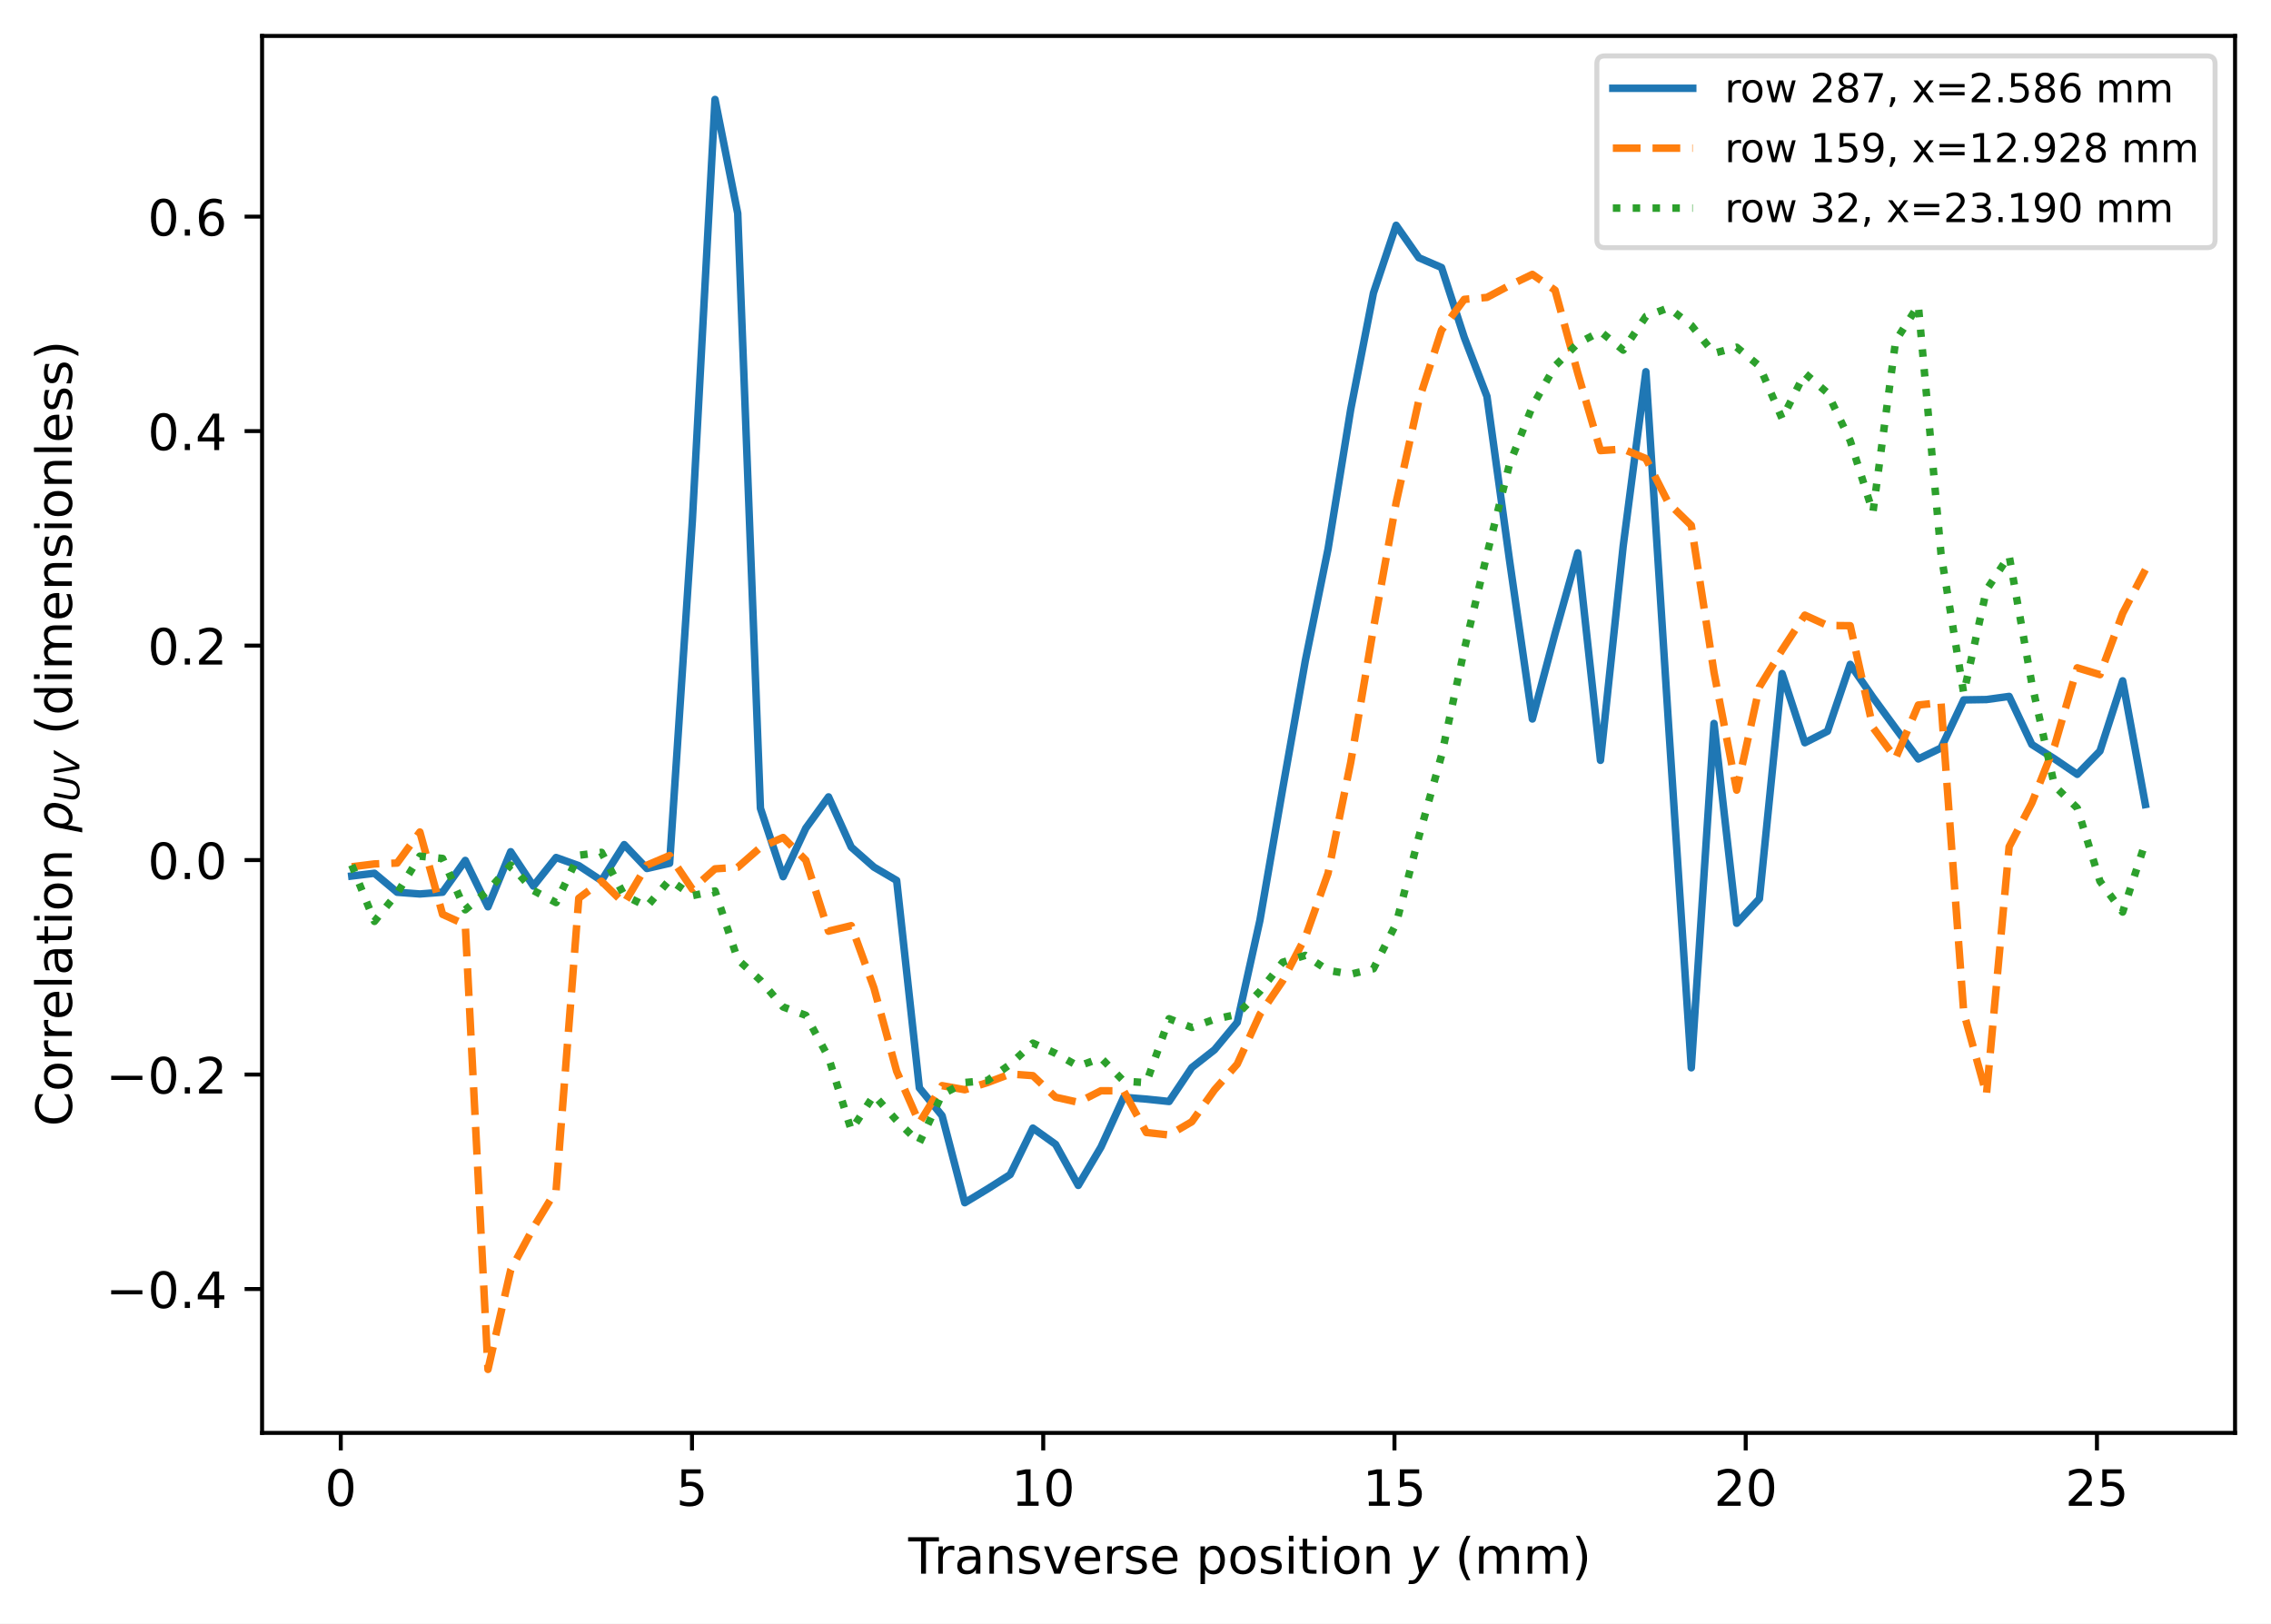
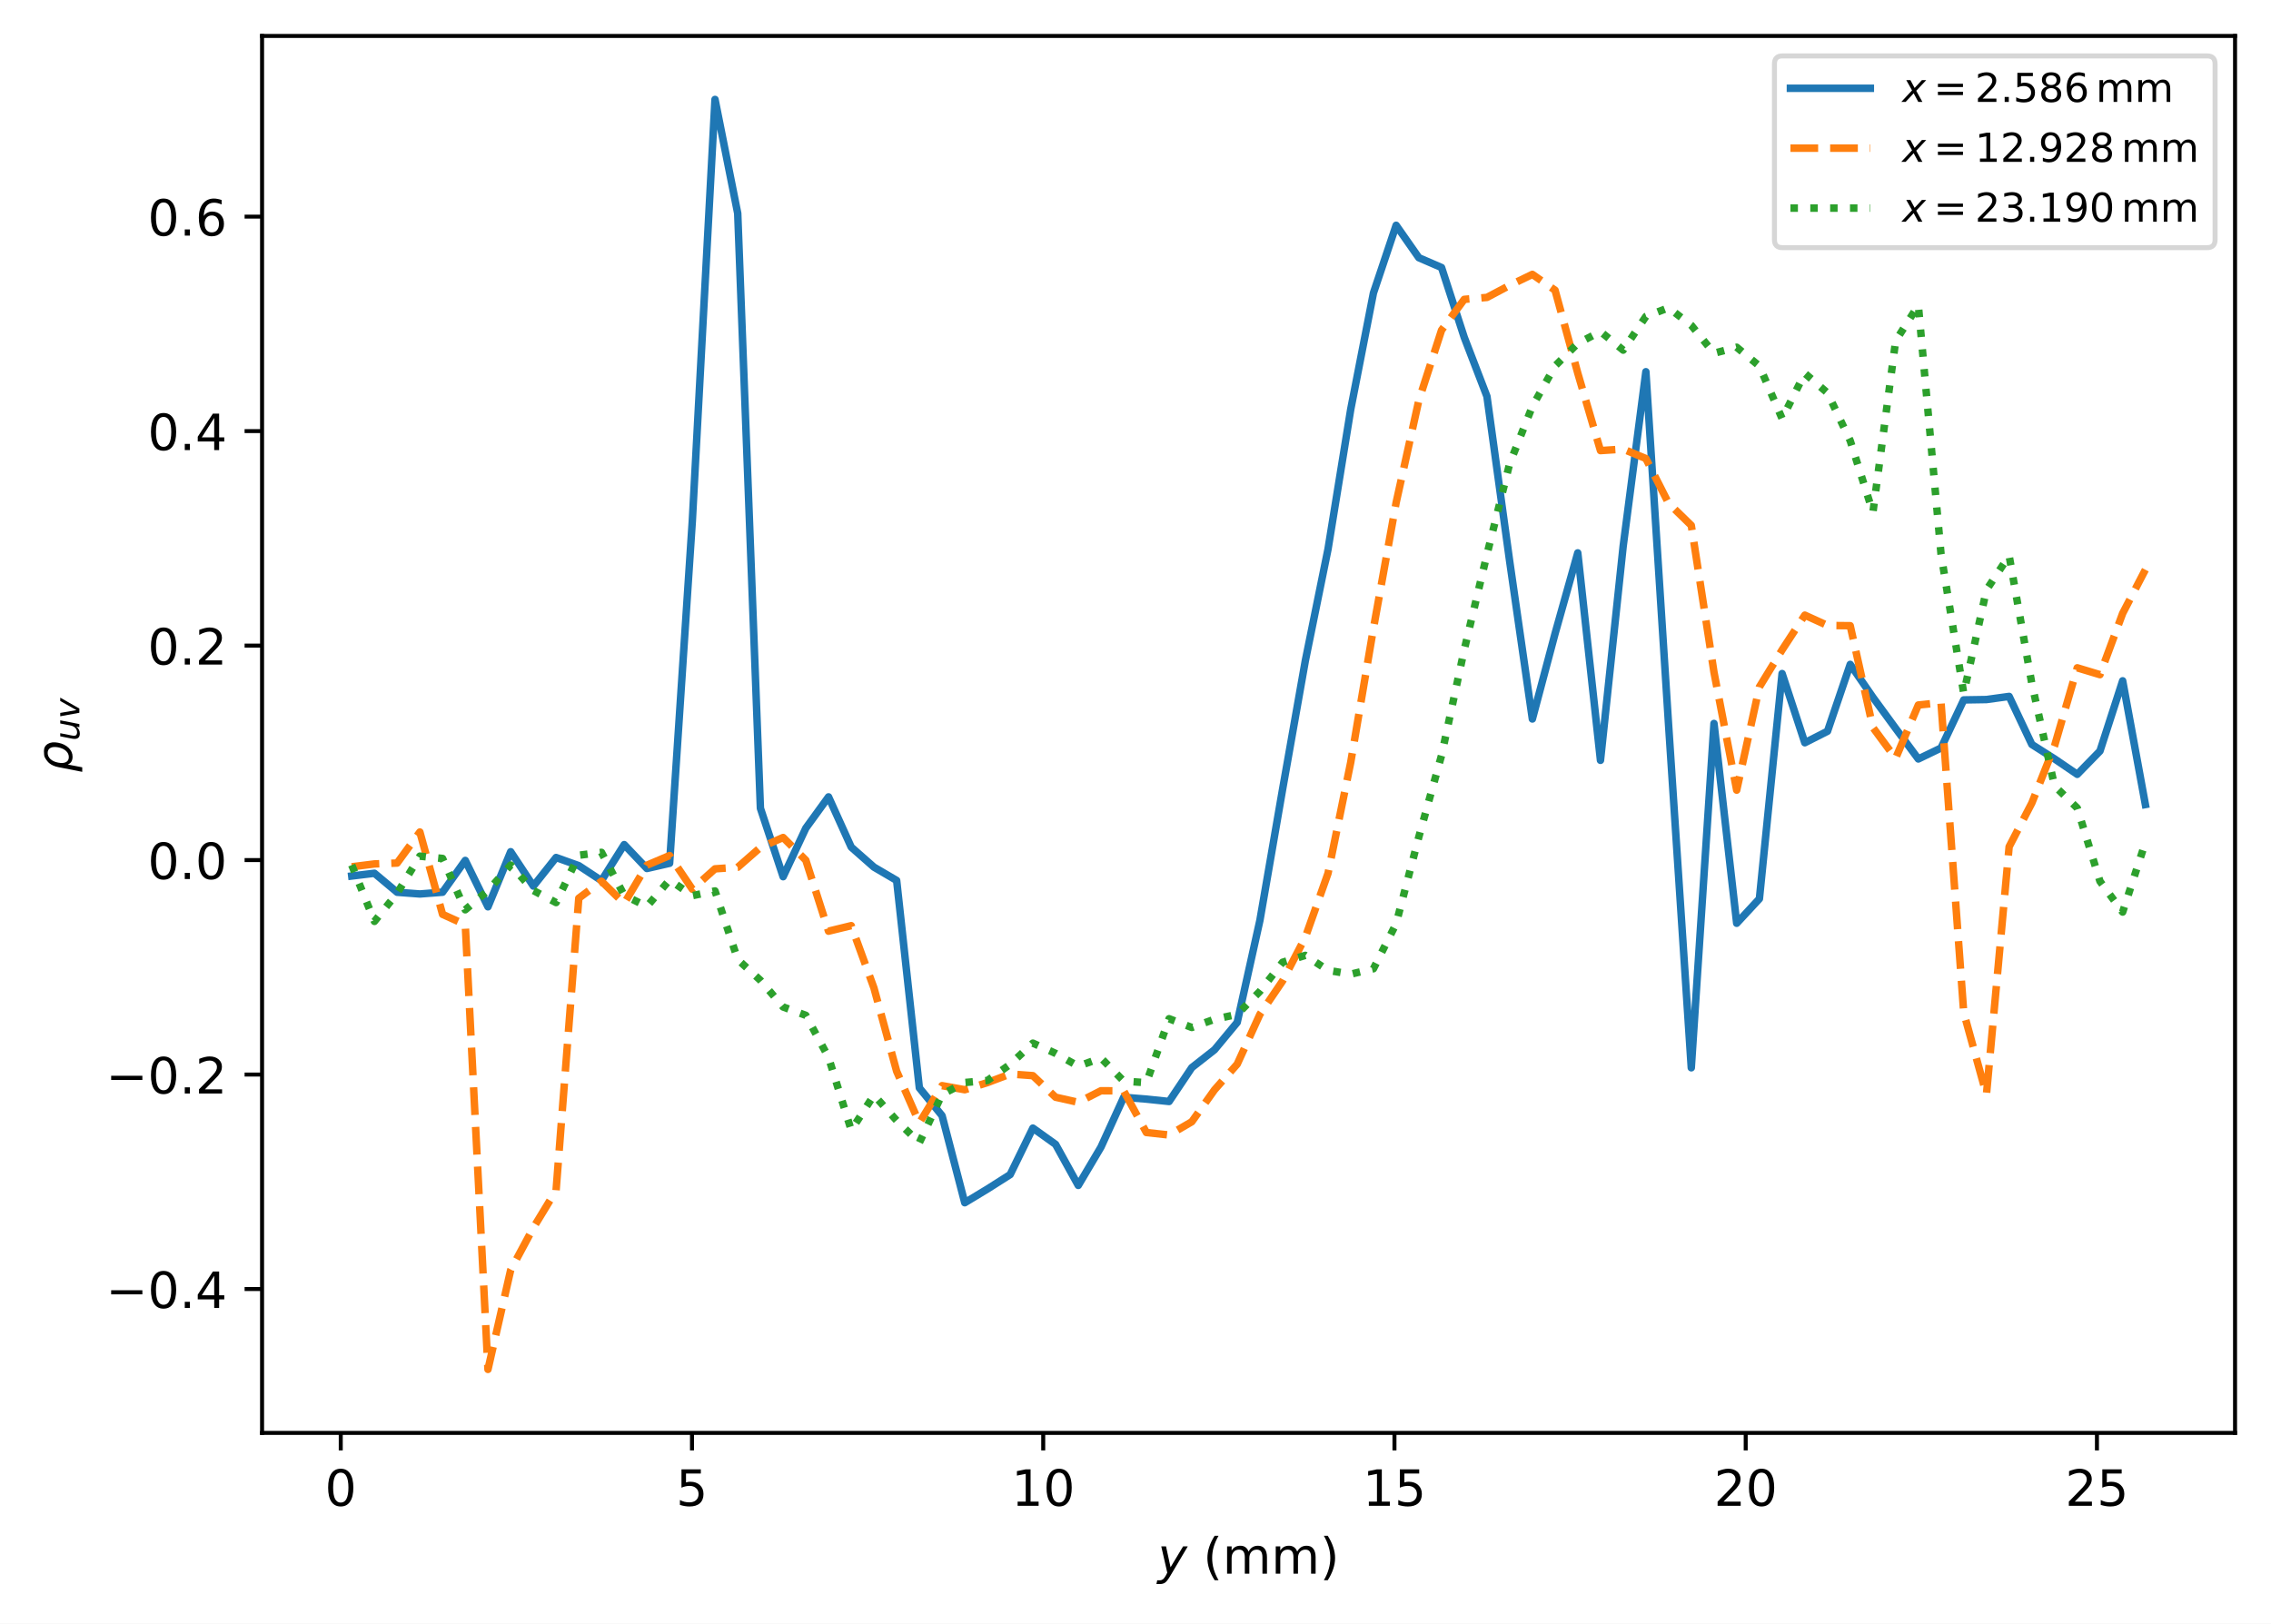
<svg xmlns="http://www.w3.org/2000/svg" xmlns:xlink="http://www.w3.org/1999/xlink" width="454.8pt" height="325.2pt" viewBox="0 0 454.8 325.2" version="1.1">
  <defs>
    <style type="text/css">*{stroke-linejoin: round; stroke-linecap: butt}</style>
  </defs>
  <g id="figure_1">
    <g id="patch_1">
      <path d="M 0 325.2  L 454.8 325.2  L 454.8 0  L 0 0  z " style="fill: #ffffff" />
    </g>
    <g id="axes_1">
      <g id="patch_2">
-         <path d="M 52.485 286.997  L 447.6 286.997  L 447.6 7.2  L 52.485 7.2  z " style="fill: #ffffff" />
+         <path d="M 52.483 286.997  L 447.6 286.997  L 447.6 7.2  L 52.483 7.2  z " style="fill: #ffffff" />
      </g>
      <g id="matplotlib.axis_1">
        <g id="xtick_1">
          <g id="line2d_1">
            <defs>
-               <path id="me402ae1c61" d="M 0 0  L 0 3.5  " style="stroke: #000000; stroke-width: 0.8" />
+               <path id="m730077028d" d="M 0 0  L 0 3.5  " style="stroke: #000000; stroke-width: 0.8" />
            </defs>
            <g>
-               <use xlink:href="#me402ae1c61" x="68.243" y="286.997" style="stroke: #000000; stroke-width: 0.8" />
+               <use xlink:href="#m730077028d" x="68.24" y="286.997" style="stroke: #000000; stroke-width: 0.8" />
            </g>
          </g>
          <g id="text_1">
-             <text style="font-size: 10px; font-family: 'DejaVu Sans'; text-anchor: middle" x="68.243" y="301.595" transform="rotate(-0 68.24256 301.5948)">0</text>
+             <text style="font-size: 10px; font-family: 'DejaVu Sans'; text-anchor: middle" x="68.24" y="301.595" transform="rotate(-0 68.24031 301.5948)">0</text>
          </g>
        </g>
        <g id="xtick_2">
          <g id="line2d_2">
            <g>
-               <use xlink:href="#me402ae1c61" x="138.582" y="286.997" style="stroke: #000000; stroke-width: 0.8" />
+               <use xlink:href="#m730077028d" x="138.581" y="286.997" style="stroke: #000000; stroke-width: 0.8" />
            </g>
          </g>
          <g id="text_2">
-             <text style="font-size: 10px; font-family: 'DejaVu Sans'; text-anchor: middle" x="138.582" y="301.595" transform="rotate(-0 138.5824 301.5948)">5</text>
+             <text style="font-size: 10px; font-family: 'DejaVu Sans'; text-anchor: middle" x="138.581" y="301.595" transform="rotate(-0 138.5806 301.5948)">5</text>
          </g>
        </g>
        <g id="xtick_3">
          <g id="line2d_3">
            <g>
-               <use xlink:href="#me402ae1c61" x="208.922" y="286.997" style="stroke: #000000; stroke-width: 0.8" />
+               <use xlink:href="#m730077028d" x="208.921" y="286.997" style="stroke: #000000; stroke-width: 0.8" />
            </g>
          </g>
          <g id="text_3">
-             <text style="font-size: 10px; font-family: 'DejaVu Sans'; text-anchor: middle" x="208.922" y="301.595" transform="rotate(-0 208.9223 301.5948)">10</text>
+             <text style="font-size: 10px; font-family: 'DejaVu Sans'; text-anchor: middle" x="208.921" y="301.595" transform="rotate(-0 208.9209 301.5948)">10</text>
          </g>
        </g>
        <g id="xtick_4">
          <g id="line2d_4">
            <g>
-               <use xlink:href="#me402ae1c61" x="279.262" y="286.997" style="stroke: #000000; stroke-width: 0.8" />
+               <use xlink:href="#m730077028d" x="279.261" y="286.997" style="stroke: #000000; stroke-width: 0.8" />
            </g>
          </g>
          <g id="text_4">
-             <text style="font-size: 10px; font-family: 'DejaVu Sans'; text-anchor: middle" x="279.262" y="301.595" transform="rotate(-0 279.2622 301.5948)">15</text>
+             <text style="font-size: 10px; font-family: 'DejaVu Sans'; text-anchor: middle" x="279.261" y="301.595" transform="rotate(-0 279.2612 301.5948)">15</text>
          </g>
        </g>
        <g id="xtick_5">
          <g id="line2d_5">
            <g>
-               <use xlink:href="#me402ae1c61" x="349.602" y="286.997" style="stroke: #000000; stroke-width: 0.8" />
+               <use xlink:href="#m730077028d" x="349.602" y="286.997" style="stroke: #000000; stroke-width: 0.8" />
            </g>
          </g>
          <g id="text_5">
-             <text style="font-size: 10px; font-family: 'DejaVu Sans'; text-anchor: middle" x="349.602" y="301.595" transform="rotate(-0 349.6021 301.5948)">20</text>
+             <text style="font-size: 10px; font-family: 'DejaVu Sans'; text-anchor: middle" x="349.602" y="301.595" transform="rotate(-0 349.6015 301.5948)">20</text>
          </g>
        </g>
        <g id="xtick_6">
          <g id="line2d_6">
            <g>
-               <use xlink:href="#me402ae1c61" x="419.942" y="286.997" style="stroke: #000000; stroke-width: 0.8" />
+               <use xlink:href="#m730077028d" x="419.942" y="286.997" style="stroke: #000000; stroke-width: 0.8" />
            </g>
          </g>
          <g id="text_6">
-             <text style="font-size: 10px; font-family: 'DejaVu Sans'; text-anchor: middle" x="419.942" y="301.595" transform="rotate(-0 419.942 301.5948)">25</text>
+             <text style="font-size: 10px; font-family: 'DejaVu Sans'; text-anchor: middle" x="419.942" y="301.595" transform="rotate(-0 419.9419 301.5948)">25</text>
          </g>
        </g>
        <g id="text_7">
-           <g transform="translate(181.8923 315.5972)">
-             <text>
-               <tspan x="0" y="-0.406" style="font-size: 10px; font-family: 'DejaVu Sans'">T</tspan>
-               <tspan x="5.108" y="-0.406" style="font-size: 10px; font-family: 'DejaVu Sans'">r</tspan>
-               <tspan x="9.22" y="-0.406" style="font-size: 10px; font-family: 'DejaVu Sans'">a</tspan>
-               <tspan x="15.348" y="-0.406" style="font-size: 10px; font-family: 'DejaVu Sans'">n</tspan>
-               <tspan x="21.686" y="-0.406" style="font-size: 10px; font-family: 'DejaVu Sans'">s</tspan>
-               <tspan x="26.896" y="-0.406" style="font-size: 10px; font-family: 'DejaVu Sans'">v</tspan>
-               <tspan x="32.813" y="-0.406" style="font-size: 10px; font-family: 'DejaVu Sans'">e</tspan>
-               <tspan x="38.966" y="-0.406" style="font-size: 10px; font-family: 'DejaVu Sans'">r</tspan>
-               <tspan x="43.077" y="-0.406" style="font-size: 10px; font-family: 'DejaVu Sans'">s</tspan>
-               <tspan x="48.287" y="-0.406" style="font-size: 10px; font-family: 'DejaVu Sans'">e</tspan>
-               <tspan x="54.439" y="-0.406" style="font-size: 10px; font-family: 'DejaVu Sans'"> </tspan>
-               <tspan x="57.618" y="-0.406" style="font-size: 10px; font-family: 'DejaVu Sans'">p</tspan>
-               <tspan x="63.966" y="-0.406" style="font-size: 10px; font-family: 'DejaVu Sans'">o</tspan>
-               <tspan x="70.084" y="-0.406" style="font-size: 10px; font-family: 'DejaVu Sans'">s</tspan>
-               <tspan x="75.294" y="-0.406" style="font-size: 10px; font-family: 'DejaVu Sans'">i</tspan>
-               <tspan x="78.072" y="-0.406" style="font-size: 10px; font-family: 'DejaVu Sans'">t</tspan>
-               <tspan x="81.993" y="-0.406" style="font-size: 10px; font-family: 'DejaVu Sans'">i</tspan>
-               <tspan x="84.771" y="-0.406" style="font-size: 10px; font-family: 'DejaVu Sans'">o</tspan>
-               <tspan x="90.89" y="-0.406" style="font-size: 10px; font-family: 'DejaVu Sans'">n</tspan>
-               <tspan x="97.228" y="-0.406" style="font-size: 10px; font-family: 'DejaVu Sans'"> </tspan>
-               <tspan x="106.324" y="-0.406" style="font-size: 10px; font-family: 'DejaVu Sans'"> </tspan>
-               <tspan x="109.503" y="-0.406" style="font-size: 10px; font-family: 'DejaVu Sans'">(</tspan>
-               <tspan x="113.404" y="-0.406" style="font-size: 10px; font-family: 'DejaVu Sans'">m</tspan>
-               <tspan x="123.146" y="-0.406" style="font-size: 10px; font-family: 'DejaVu Sans'">m</tspan>
-               <tspan x="132.887" y="-0.406" style="font-size: 10px; font-family: 'DejaVu Sans'">)</tspan>
-               <tspan x="100.406" y="-0.406" style="font-style: oblique; font-size: 10px; font-family: 'DejaVu Sans'">y</tspan>
+           <g transform="translate(231.8412 315.5972)">
+             <text>
+               <tspan x="0" y="-0.406" style="font-style: oblique; font-size: 10px; font-family: 'DejaVu Sans'">y</tspan>
+               <tspan x="5.918" y="-0.406" style="font-size: 10px; font-family: 'DejaVu Sans'"> </tspan>
+               <tspan x="9.097" y="-0.406" style="font-size: 10px; font-family: 'DejaVu Sans'">(</tspan>
+               <tspan x="12.998" y="-0.406" style="font-size: 10px; font-family: 'DejaVu Sans'">m</tspan>
+               <tspan x="22.739" y="-0.406" style="font-size: 10px; font-family: 'DejaVu Sans'">m</tspan>
+               <tspan x="32.48" y="-0.406" style="font-size: 10px; font-family: 'DejaVu Sans'">)</tspan>
            </text>
          </g>
        </g>
      </g>
      <g id="matplotlib.axis_2">
        <g id="ytick_1">
          <g id="line2d_7">
            <defs>
-               <path id="m1038dbe096" d="M 0 0  L -3.5 0  " style="stroke: #000000; stroke-width: 0.8" />
+               <path id="mdcb7208082" d="M 0 0  L -3.5 0  " style="stroke: #000000; stroke-width: 0.8" />
            </defs>
            <g>
-               <use xlink:href="#m1038dbe096" x="52.485" y="258.176" style="stroke: #000000; stroke-width: 0.8" />
+               <use xlink:href="#mdcb7208082" x="52.483" y="258.176" style="stroke: #000000; stroke-width: 0.8" />
            </g>
          </g>
          <g id="text_8">
-             <text style="font-size: 10px; font-family: 'DejaVu Sans'; text-anchor: end" x="45.485" y="261.975" transform="rotate(-0 45.48516 261.9747)">−0.4</text>
+             <text style="font-size: 10px; font-family: 'DejaVu Sans'; text-anchor: end" x="45.483" y="261.975" transform="rotate(-0 45.48281 261.9747)">−0.4</text>
          </g>
        </g>
        <g id="ytick_2">
          <g id="line2d_8">
            <g>
-               <use xlink:href="#m1038dbe096" x="52.485" y="215.218" style="stroke: #000000; stroke-width: 0.8" />
+               <use xlink:href="#mdcb7208082" x="52.483" y="215.218" style="stroke: #000000; stroke-width: 0.8" />
            </g>
          </g>
          <g id="text_9">
-             <text style="font-size: 10px; font-family: 'DejaVu Sans'; text-anchor: end" x="45.485" y="219.017" transform="rotate(-0 45.48516 219.0171)">−0.2</text>
+             <text style="font-size: 10px; font-family: 'DejaVu Sans'; text-anchor: end" x="45.483" y="219.017" transform="rotate(-0 45.48281 219.0171)">−0.2</text>
          </g>
        </g>
        <g id="ytick_3">
          <g id="line2d_9">
            <g>
-               <use xlink:href="#m1038dbe096" x="52.485" y="172.261" style="stroke: #000000; stroke-width: 0.8" />
+               <use xlink:href="#mdcb7208082" x="52.483" y="172.261" style="stroke: #000000; stroke-width: 0.8" />
            </g>
          </g>
          <g id="text_10">
-             <text style="font-size: 10px; font-family: 'DejaVu Sans'; text-anchor: end" x="45.485" y="176.059" transform="rotate(-0 45.48516 176.0595)">0.0</text>
+             <text style="font-size: 10px; font-family: 'DejaVu Sans'; text-anchor: end" x="45.483" y="176.059" transform="rotate(-0 45.48281 176.0595)">0.0</text>
          </g>
        </g>
        <g id="ytick_4">
          <g id="line2d_10">
            <g>
-               <use xlink:href="#m1038dbe096" x="52.485" y="129.303" style="stroke: #000000; stroke-width: 0.8" />
+               <use xlink:href="#mdcb7208082" x="52.483" y="129.303" style="stroke: #000000; stroke-width: 0.8" />
            </g>
          </g>
          <g id="text_11">
-             <text style="font-size: 10px; font-family: 'DejaVu Sans'; text-anchor: end" x="45.485" y="133.102" transform="rotate(-0 45.48516 133.1019)">0.2</text>
+             <text style="font-size: 10px; font-family: 'DejaVu Sans'; text-anchor: end" x="45.483" y="133.102" transform="rotate(-0 45.48281 133.1019)">0.2</text>
          </g>
        </g>
        <g id="ytick_5">
          <g id="line2d_11">
            <g>
-               <use xlink:href="#m1038dbe096" x="52.485" y="86.345" style="stroke: #000000; stroke-width: 0.8" />
+               <use xlink:href="#mdcb7208082" x="52.483" y="86.345" style="stroke: #000000; stroke-width: 0.8" />
            </g>
          </g>
          <g id="text_12">
-             <text style="font-size: 10px; font-family: 'DejaVu Sans'; text-anchor: end" x="45.485" y="90.144" transform="rotate(-0 45.48516 90.14429)">0.4</text>
+             <text style="font-size: 10px; font-family: 'DejaVu Sans'; text-anchor: end" x="45.483" y="90.144" transform="rotate(-0 45.48281 90.14429)">0.4</text>
          </g>
        </g>
        <g id="ytick_6">
          <g id="line2d_12">
            <g>
-               <use xlink:href="#m1038dbe096" x="52.485" y="43.388" style="stroke: #000000; stroke-width: 0.8" />
+               <use xlink:href="#mdcb7208082" x="52.483" y="43.388" style="stroke: #000000; stroke-width: 0.8" />
            </g>
          </g>
          <g id="text_13">
-             <text style="font-size: 10px; font-family: 'DejaVu Sans'; text-anchor: end" x="45.485" y="47.187" transform="rotate(-0 45.48516 47.18669)">0.6</text>
+             <text style="font-size: 10px; font-family: 'DejaVu Sans'; text-anchor: end" x="45.483" y="47.187" transform="rotate(-0 45.48281 47.18669)">0.6</text>
          </g>
        </g>
        <g id="text_14">
-           <g transform="translate(14.8 225.5986) rotate(-90)">
-             <text>
-               <tspan x="0" y="-0.406" style="font-size: 10px; font-family: 'DejaVu Sans'">C</tspan>
-               <tspan x="6.982" y="-0.406" style="font-size: 10px; font-family: 'DejaVu Sans'">o</tspan>
-               <tspan x="13.101" y="-0.406" style="font-size: 10px; font-family: 'DejaVu Sans'">r</tspan>
-               <tspan x="17.212" y="-0.406" style="font-size: 10px; font-family: 'DejaVu Sans'">r</tspan>
-               <tspan x="21.323" y="-0.406" style="font-size: 10px; font-family: 'DejaVu Sans'">e</tspan>
-               <tspan x="27.476" y="-0.406" style="font-size: 10px; font-family: 'DejaVu Sans'">l</tspan>
-               <tspan x="30.254" y="-0.406" style="font-size: 10px; font-family: 'DejaVu Sans'">a</tspan>
-               <tspan x="36.382" y="-0.406" style="font-size: 10px; font-family: 'DejaVu Sans'">t</tspan>
-               <tspan x="40.303" y="-0.406" style="font-size: 10px; font-family: 'DejaVu Sans'">i</tspan>
-               <tspan x="43.081" y="-0.406" style="font-size: 10px; font-family: 'DejaVu Sans'">o</tspan>
-               <tspan x="49.199" y="-0.406" style="font-size: 10px; font-family: 'DejaVu Sans'">n</tspan>
-               <tspan x="55.537" y="-0.406" style="font-size: 10px; font-family: 'DejaVu Sans'"> </tspan>
-               <tspan x="75.249" y="-0.406" style="font-size: 10px; font-family: 'DejaVu Sans'"> </tspan>
-               <tspan x="78.428" y="-0.406" style="font-size: 10px; font-family: 'DejaVu Sans'">(</tspan>
-               <tspan x="82.329" y="-0.406" style="font-size: 10px; font-family: 'DejaVu Sans'">d</tspan>
-               <tspan x="88.677" y="-0.406" style="font-size: 10px; font-family: 'DejaVu Sans'">i</tspan>
-               <tspan x="91.455" y="-0.406" style="font-size: 10px; font-family: 'DejaVu Sans'">m</tspan>
-               <tspan x="101.196" y="-0.406" style="font-size: 10px; font-family: 'DejaVu Sans'">e</tspan>
-               <tspan x="107.349" y="-0.406" style="font-size: 10px; font-family: 'DejaVu Sans'">n</tspan>
-               <tspan x="113.687" y="-0.406" style="font-size: 10px; font-family: 'DejaVu Sans'">s</tspan>
-               <tspan x="118.896" y="-0.406" style="font-size: 10px; font-family: 'DejaVu Sans'">i</tspan>
-               <tspan x="121.675" y="-0.406" style="font-size: 10px; font-family: 'DejaVu Sans'">o</tspan>
-               <tspan x="127.793" y="-0.406" style="font-size: 10px; font-family: 'DejaVu Sans'">n</tspan>
-               <tspan x="134.131" y="-0.406" style="font-size: 10px; font-family: 'DejaVu Sans'">l</tspan>
-               <tspan x="136.909" y="-0.406" style="font-size: 10px; font-family: 'DejaVu Sans'">e</tspan>
-               <tspan x="143.062" y="-0.406" style="font-size: 10px; font-family: 'DejaVu Sans'">s</tspan>
-               <tspan x="148.271" y="-0.406" style="font-size: 10px; font-family: 'DejaVu Sans'">s</tspan>
-               <tspan x="153.481" y="-0.406" style="font-size: 10px; font-family: 'DejaVu Sans'">)</tspan>
-               <tspan x="58.716" y="-0.406" style="font-style: oblique; font-size: 10px; font-family: 'DejaVu Sans'">ρ</tspan>
-               <tspan x="65.063" y="1.094" style="font-style: oblique; font-size: 7px; font-family: 'DejaVu Sans'">U</tspan>
-               <tspan x="70.187" y="1.094" style="font-style: oblique; font-size: 7px; font-family: 'DejaVu Sans'">V</tspan>
+           <g transform="translate(14.79766 154.7486) rotate(-90)">
+             <text>
+               <tspan x="0" y="-0.406" style="font-style: oblique; font-size: 10px; font-family: 'DejaVu Sans'">ρ</tspan>
+               <tspan x="6.348" y="1.094" style="font-style: oblique; font-size: 7px; font-family: 'DejaVu Sans'">u</tspan>
+               <tspan x="10.784" y="1.094" style="font-style: oblique; font-size: 7px; font-family: 'DejaVu Sans'">v</tspan>
            </text>
          </g>
        </g>
      </g>
      <g id="line2d_13">
-         <path d="M 70.445 175.457  L 74.992 174.906  L 79.538 178.713  L 84.085 179.054  L 88.632 178.704  L 93.179 172.337  L 97.726 181.626  L 102.272 170.591  L 106.819 177.474  L 111.366 171.751  L 115.913 173.382  L 120.459 176.377  L 125.006 169.168  L 129.553 173.951  L 134.1 172.909  L 138.646 104.376  L 143.193 19.918  L 147.74 42.737  L 152.287 161.89  L 156.834 175.595  L 161.38 165.871  L 165.927 159.608  L 170.474 169.674  L 175.021 173.677  L 179.567 176.344  L 184.114 217.893  L 188.661 223.453  L 193.208 240.897  L 197.754 238.147  L 202.301 235.258  L 206.848 225.948  L 211.395 229.203  L 215.942 237.428  L 220.488 229.747  L 225.035 219.777  L 229.582 220.142  L 234.129 220.618  L 238.675 213.83  L 243.222 210.262  L 247.769 204.778  L 252.316 184.331  L 256.862 158.054  L 261.409 132.354  L 265.956 109.982  L 270.503 81.977  L 275.05 58.685  L 279.596 45.123  L 284.143 51.618  L 288.69 53.585  L 293.237 67.569  L 297.783 79.4  L 302.33 112.399  L 306.877 144.007  L 311.424 126.904  L 315.971 110.735  L 320.517 152.287  L 325.064 109.388  L 329.611 74.453  L 334.158 145.21  L 338.704 213.867  L 343.251 144.905  L 347.798 184.925  L 352.345 180.017  L 356.891 134.908  L 361.438 148.766  L 365.985 146.461  L 370.532 133.072  L 375.079 139.669  L 379.625 145.882  L 384.172 152.013  L 388.719 149.819  L 393.266 140.186  L 397.812 140.113  L 402.359 139.487  L 406.906 149.109  L 411.453 151.995  L 415.999 155.093  L 420.546 150.435  L 425.093 136.362  L 429.64 161.143  " clip-path="url(#p991509adcc)" style="fill: none; stroke: #1f77b4; stroke-width: 1.5; stroke-linecap: square" />
+         <path d="M 70.443 175.457  L 74.989 174.906  L 79.536 178.713  L 84.083 179.054  L 88.63 178.704  L 93.177 172.337  L 97.723 181.626  L 102.27 170.591  L 106.817 177.474  L 111.364 171.751  L 115.911 173.382  L 120.457 176.377  L 125.004 169.168  L 129.551 173.951  L 134.098 172.909  L 138.645 104.376  L 143.191 19.918  L 147.738 42.737  L 152.285 161.89  L 156.832 175.595  L 161.379 165.871  L 165.925 159.608  L 170.472 169.674  L 175.019 173.677  L 179.566 176.344  L 184.113 217.893  L 188.659 223.453  L 193.206 240.897  L 197.753 238.147  L 202.3 235.258  L 206.847 225.948  L 211.393 229.203  L 215.94 237.428  L 220.487 229.747  L 225.034 219.777  L 229.581 220.142  L 234.127 220.618  L 238.674 213.83  L 243.221 210.262  L 247.768 204.778  L 252.315 184.331  L 256.861 158.054  L 261.408 132.354  L 265.955 109.982  L 270.502 81.977  L 275.049 58.685  L 279.595 45.123  L 284.142 51.618  L 288.689 53.585  L 293.236 67.569  L 297.783 79.4  L 302.329 112.399  L 306.876 144.007  L 311.423 126.904  L 315.97 110.735  L 320.517 152.287  L 325.063 109.388  L 329.61 74.453  L 334.157 145.21  L 338.704 213.867  L 343.251 144.905  L 347.797 184.925  L 352.344 180.017  L 356.891 134.908  L 361.438 148.766  L 365.985 146.461  L 370.531 133.072  L 375.078 139.669  L 379.625 145.882  L 384.172 152.013  L 388.718 149.819  L 393.265 140.186  L 397.812 140.113  L 402.359 139.487  L 406.906 149.109  L 411.452 151.995  L 415.999 155.093  L 420.546 150.435  L 425.093 136.362  L 429.64 161.143  " clip-path="url(#p8cde7b8f26)" style="fill: none; stroke: #1f77b4; stroke-width: 1.5; stroke-linecap: square" />
      </g>
      <g id="line2d_14">
-         <path d="M 70.445 173.609  L 74.992 173.037  L 79.538 172.862  L 84.085 166.645  L 88.632 183.136  L 93.179 185.196  L 97.726 274.279  L 102.272 254.374  L 106.819 245.902  L 111.366 238.419  L 115.913 179.899  L 120.459 176.505  L 125.006 180.963  L 129.553 173.29  L 134.1 171.359  L 138.646 178.097  L 143.193 174.019  L 147.74 173.711  L 152.287 169.73  L 156.834 167.743  L 161.38 172.295  L 165.927 186.507  L 170.474 185.4  L 175.021 197.879  L 179.567 214.56  L 184.114 224.909  L 188.661 217.445  L 193.208 218.263  L 197.754 216.833  L 202.301 215.111  L 206.848 215.445  L 211.395 219.763  L 215.942 220.78  L 220.488 218.467  L 225.035 218.496  L 229.582 226.835  L 234.129 227.331  L 238.675 224.676  L 243.222 218.289  L 247.769 213.138  L 252.316 203.16  L 256.862 196.476  L 261.409 187.73  L 265.956 174.919  L 270.503 152.681  L 275.05 125.871  L 279.596 100.672  L 284.143 80.181  L 288.69 66.129  L 293.237 59.959  L 297.783 59.57  L 302.33 57.158  L 306.877 54.955  L 311.424 58.13  L 315.971 74.733  L 320.517 90.251  L 325.064 89.952  L 329.611 91.84  L 334.158 100.8  L 338.704 105.231  L 343.251 134.655  L 347.798 158.257  L 352.345 137.587  L 356.891 130.164  L 361.438 123.208  L 365.985 125.278  L 370.532 125.322  L 375.079 145.716  L 379.625 151.882  L 384.172 141.206  L 388.719 140.731  L 393.266 202.815  L 397.812 219.248  L 402.359 169.59  L 406.906 160.83  L 411.453 149.391  L 415.999 133.758  L 420.546 135.127  L 425.093 122.847  L 429.64 114.105  " clip-path="url(#p991509adcc)" style="fill: none; stroke-dasharray: 5.55,2.4; stroke-dashoffset: 0; stroke: #ff7f0e; stroke-width: 1.5" />
+         <path d="M 70.443 173.609  L 74.989 173.037  L 79.536 172.862  L 84.083 166.645  L 88.63 183.136  L 93.177 185.196  L 97.723 274.279  L 102.27 254.374  L 106.817 245.902  L 111.364 238.419  L 115.911 179.899  L 120.457 176.505  L 125.004 180.963  L 129.551 173.29  L 134.098 171.359  L 138.645 178.097  L 143.191 174.019  L 147.738 173.711  L 152.285 169.73  L 156.832 167.743  L 161.379 172.295  L 165.925 186.507  L 170.472 185.4  L 175.019 197.879  L 179.566 214.56  L 184.113 224.909  L 188.659 217.445  L 193.206 218.263  L 197.753 216.833  L 202.3 215.111  L 206.847 215.445  L 211.393 219.763  L 215.94 220.78  L 220.487 218.467  L 225.034 218.496  L 229.581 226.835  L 234.127 227.331  L 238.674 224.676  L 243.221 218.289  L 247.768 213.138  L 252.315 203.16  L 256.861 196.476  L 261.408 187.73  L 265.955 174.919  L 270.502 152.681  L 275.049 125.871  L 279.595 100.672  L 284.142 80.181  L 288.689 66.129  L 293.236 59.959  L 297.783 59.57  L 302.329 57.158  L 306.876 54.955  L 311.423 58.13  L 315.97 74.733  L 320.517 90.251  L 325.063 89.952  L 329.61 91.84  L 334.157 100.8  L 338.704 105.231  L 343.251 134.655  L 347.797 158.257  L 352.344 137.587  L 356.891 130.164  L 361.438 123.208  L 365.985 125.278  L 370.531 125.322  L 375.078 145.716  L 379.625 151.882  L 384.172 141.206  L 388.718 140.731  L 393.265 202.815  L 397.812 219.248  L 402.359 169.59  L 406.906 160.83  L 411.452 149.391  L 415.999 133.758  L 420.546 135.127  L 425.093 122.847  L 429.64 114.105  " clip-path="url(#p8cde7b8f26)" style="fill: none; stroke-dasharray: 5.55,2.4; stroke-dashoffset: 0; stroke: #ff7f0e; stroke-width: 1.5" />
      </g>
      <g id="line2d_15">
-         <path d="M 70.445 173.265  L 74.992 184.547  L 79.538 178.905  L 84.085 171.477  L 88.632 171.941  L 93.179 182.223  L 97.726 178.38  L 102.272 173.267  L 106.819 178.363  L 111.366 180.778  L 115.913 171.3  L 120.459 170.72  L 125.006 179.321  L 129.553 181.556  L 134.1 176.226  L 138.646 179.396  L 143.193 178.446  L 147.74 192.18  L 152.287 196.344  L 156.834 201.688  L 161.38 203.361  L 165.927 211.789  L 170.474 226.376  L 175.021 219.331  L 179.567 224.43  L 184.114 228.873  L 188.661 219.203  L 193.208 216.822  L 197.754 216.417  L 202.301 213.179  L 206.848 208.931  L 211.395 210.978  L 215.942 213.558  L 220.488 211.905  L 225.035 216.538  L 229.582 216.854  L 234.129 204.041  L 238.675 205.792  L 243.222 204.15  L 247.769 203.168  L 252.316 198.552  L 256.862 192.731  L 261.409 191.355  L 265.956 194.349  L 270.503 195.116  L 275.05 194.029  L 279.596 185.006  L 284.143 167.622  L 288.69 151.29  L 293.237 130.136  L 297.783 111.061  L 302.33 92.86  L 306.877 81.392  L 311.424 73.298  L 315.971 68.782  L 320.517 66.408  L 325.064 70.126  L 329.611 63.385  L 334.158 61.638  L 338.704 65.149  L 343.251 70.752  L 347.798 69.55  L 352.345 73.323  L 356.891 83.842  L 361.438 74.769  L 365.985 78.7  L 370.532 88.269  L 375.079 102.64  L 379.625 68.281  L 384.172 61.132  L 388.719 110.955  L 393.266 138.888  L 397.812 118.167  L 402.359 111.289  L 406.906 136.948  L 411.453 157.419  L 415.999 161.842  L 420.546 176.504  L 425.093 182.677  L 429.64 168.732  " clip-path="url(#p991509adcc)" style="fill: none; stroke-dasharray: 1.5,2.475; stroke-dashoffset: 0; stroke: #2ca02c; stroke-width: 1.5" />
+         <path d="M 70.443 173.265  L 74.989 184.547  L 79.536 178.905  L 84.083 171.477  L 88.63 171.941  L 93.177 182.223  L 97.723 178.38  L 102.27 173.267  L 106.817 178.363  L 111.364 180.778  L 115.911 171.3  L 120.457 170.72  L 125.004 179.321  L 129.551 181.556  L 134.098 176.226  L 138.645 179.396  L 143.191 178.446  L 147.738 192.18  L 152.285 196.344  L 156.832 201.688  L 161.379 203.361  L 165.925 211.789  L 170.472 226.376  L 175.019 219.331  L 179.566 224.43  L 184.113 228.873  L 188.659 219.203  L 193.206 216.822  L 197.753 216.417  L 202.3 213.179  L 206.847 208.931  L 211.393 210.978  L 215.94 213.558  L 220.487 211.905  L 225.034 216.538  L 229.581 216.854  L 234.127 204.041  L 238.674 205.792  L 243.221 204.15  L 247.768 203.168  L 252.315 198.552  L 256.861 192.731  L 261.408 191.355  L 265.955 194.349  L 270.502 195.116  L 275.049 194.029  L 279.595 185.006  L 284.142 167.622  L 288.689 151.29  L 293.236 130.136  L 297.783 111.061  L 302.329 92.86  L 306.876 81.392  L 311.423 73.298  L 315.97 68.782  L 320.517 66.408  L 325.063 70.126  L 329.61 63.385  L 334.157 61.638  L 338.704 65.149  L 343.251 70.752  L 347.797 69.55  L 352.344 73.323  L 356.891 83.842  L 361.438 74.769  L 365.985 78.7  L 370.531 88.269  L 375.078 102.64  L 379.625 68.281  L 384.172 61.132  L 388.718 110.955  L 393.265 138.888  L 397.812 118.167  L 402.359 111.289  L 406.906 136.948  L 411.452 157.419  L 415.999 161.842  L 420.546 176.504  L 425.093 182.677  L 429.64 168.732  " clip-path="url(#p8cde7b8f26)" style="fill: none; stroke-dasharray: 1.5,2.475; stroke-dashoffset: 0; stroke: #2ca02c; stroke-width: 1.5" />
      </g>
      <g id="patch_3">
-         <path d="M 52.485 286.997  L 52.485 7.2  " style="fill: none; stroke: #000000; stroke-width: 0.8; stroke-linejoin: miter; stroke-linecap: square" />
+         <path d="M 52.483 286.997  L 52.483 7.2  " style="fill: none; stroke: #000000; stroke-width: 0.8; stroke-linejoin: miter; stroke-linecap: square" />
      </g>
      <g id="patch_4">
        <path d="M 447.6 286.997  L 447.6 7.2  " style="fill: none; stroke: #000000; stroke-width: 0.8; stroke-linejoin: miter; stroke-linecap: square" />
      </g>
      <g id="patch_5">
-         <path d="M 52.485 286.997  L 447.6 286.997  " style="fill: none; stroke: #000000; stroke-width: 0.8; stroke-linejoin: miter; stroke-linecap: square" />
+         <path d="M 52.483 286.997  L 447.6 286.997  " style="fill: none; stroke: #000000; stroke-width: 0.8; stroke-linejoin: miter; stroke-linecap: square" />
      </g>
      <g id="patch_6">
-         <path d="M 52.485 7.2  L 447.6 7.2  " style="fill: none; stroke: #000000; stroke-width: 0.8; stroke-linejoin: miter; stroke-linecap: square" />
+         <path d="M 52.483 7.2  L 447.6 7.2  " style="fill: none; stroke: #000000; stroke-width: 0.8; stroke-linejoin: miter; stroke-linecap: square" />
      </g>
      <g id="legend_1">
        <g id="patch_7">
-           <path d="M 321.393 49.602  L 442 49.602  Q 443.6 49.602 443.6 48.002  L 443.6 12.8  Q 443.6 11.2 442 11.2  L 321.393 11.2  Q 319.793 11.2 319.793 12.8  L 319.793 48.002  Q 319.793 49.602 321.393 49.602  z " style="fill: #ffffff; opacity: 0.8; stroke: #cccccc; stroke-linejoin: miter" />
+           <path d="M 356.96 49.602  L 442 49.602  Q 443.6 49.602 443.6 48.002  L 443.6 12.8  Q 443.6 11.2 442 11.2  L 356.96 11.2  Q 355.36 11.2 355.36 12.8  L 355.36 48.002  Q 355.36 49.602 356.96 49.602  z " style="fill: #ffffff; opacity: 0.8; stroke: #cccccc; stroke-linejoin: miter" />
        </g>
        <g id="line2d_16">
-           <path d="M 322.993 17.679  L 330.993 17.679  L 338.993 17.679  " style="fill: none; stroke: #1f77b4; stroke-width: 1.5; stroke-linecap: square" />
+           <path d="M 358.56 17.679  L 366.56 17.679  L 374.56 17.679  " style="fill: none; stroke: #1f77b4; stroke-width: 1.5; stroke-linecap: square" />
        </g>
        <g id="text_15">
-           <text style="font-size: 8px; font-family: 'DejaVu Sans'; text-anchor: start" x="345.393" y="20.479" transform="rotate(-0 345.3933 20.47875)">row 287, x=2.586 mm</text>
+           <g transform="translate(380.9595 20.47875)">
+             <text>
+               <tspan x="0" y="-0.062" style="font-style: oblique; font-size: 8px; font-family: 'DejaVu Sans'">x</tspan>
+               <tspan x="6.293" y="-0.062" style="font-size: 8px; font-family: 'DejaVu Sans'">=</tspan>
+               <tspan x="14.555" y="-0.062" style="font-size: 8px; font-family: 'DejaVu Sans'">2</tspan>
+               <tspan x="19.645" y="-0.062" style="font-size: 8px; font-family: 'DejaVu Sans'">.</tspan>
+               <tspan x="22.188" y="-0.062" style="font-size: 8px; font-family: 'DejaVu Sans'">5</tspan>
+               <tspan x="27.277" y="-0.062" style="font-size: 8px; font-family: 'DejaVu Sans'">8</tspan>
+               <tspan x="32.367" y="-0.062" style="font-size: 8px; font-family: 'DejaVu Sans'">6</tspan>
+               <tspan x="38.756" y="-0.062" style="font-size: 8px; font-family: 'DejaVu Sans'">m</tspan>
+               <tspan x="46.549" y="-0.062" style="font-size: 8px; font-family: 'DejaVu Sans'">m</tspan>
+             </text>
+           </g>
        </g>
        <g id="line2d_17">
-           <path d="M 322.993 29.679  L 330.993 29.679  L 338.993 29.679  " style="fill: none; stroke-dasharray: 5.55,2.4; stroke-dashoffset: 0; stroke: #ff7f0e; stroke-width: 1.5" />
+           <path d="M 358.56 29.679  L 366.56 29.679  L 374.56 29.679  " style="fill: none; stroke-dasharray: 5.55,2.4; stroke-dashoffset: 0; stroke: #ff7f0e; stroke-width: 1.5" />
        </g>
        <g id="text_16">
-           <text style="font-size: 8px; font-family: 'DejaVu Sans'; text-anchor: start" x="345.393" y="32.479" transform="rotate(-0 345.3933 32.47937)">row 159, x=12.928 mm</text>
+           <g transform="translate(380.9595 32.47937)">
+             <text>
+               <tspan x="0" y="-0.062" style="font-style: oblique; font-size: 8px; font-family: 'DejaVu Sans'">x</tspan>
+               <tspan x="6.293" y="-0.062" style="font-size: 8px; font-family: 'DejaVu Sans'">=</tspan>
+               <tspan x="14.555" y="-0.062" style="font-size: 8px; font-family: 'DejaVu Sans'">1</tspan>
+               <tspan x="19.645" y="-0.062" style="font-size: 8px; font-family: 'DejaVu Sans'">2</tspan>
+               <tspan x="24.734" y="-0.062" style="font-size: 8px; font-family: 'DejaVu Sans'">.</tspan>
+               <tspan x="27.277" y="-0.062" style="font-size: 8px; font-family: 'DejaVu Sans'">9</tspan>
+               <tspan x="32.367" y="-0.062" style="font-size: 8px; font-family: 'DejaVu Sans'">2</tspan>
+               <tspan x="37.457" y="-0.062" style="font-size: 8px; font-family: 'DejaVu Sans'">8</tspan>
+               <tspan x="43.846" y="-0.062" style="font-size: 8px; font-family: 'DejaVu Sans'">m</tspan>
+               <tspan x="51.639" y="-0.062" style="font-size: 8px; font-family: 'DejaVu Sans'">m</tspan>
+             </text>
+           </g>
        </g>
        <g id="line2d_18">
-           <path d="M 322.993 41.68  L 330.993 41.68  L 338.993 41.68  " style="fill: none; stroke-dasharray: 1.5,2.475; stroke-dashoffset: 0; stroke: #2ca02c; stroke-width: 1.5" />
+           <path d="M 358.56 41.68  L 366.56 41.68  L 374.56 41.68  " style="fill: none; stroke-dasharray: 1.5,2.475; stroke-dashoffset: 0; stroke: #2ca02c; stroke-width: 1.5" />
        </g>
        <g id="text_17">
-           <text style="font-size: 8px; font-family: 'DejaVu Sans'; text-anchor: start" x="345.393" y="44.48" transform="rotate(-0 345.3933 44.48)">row 32, x=23.190 mm</text>
+           <g transform="translate(380.9595 44.48)">
+             <text>
+               <tspan x="0" y="-0.062" style="font-style: oblique; font-size: 8px; font-family: 'DejaVu Sans'">x</tspan>
+               <tspan x="6.293" y="-0.062" style="font-size: 8px; font-family: 'DejaVu Sans'">=</tspan>
+               <tspan x="14.555" y="-0.062" style="font-size: 8px; font-family: 'DejaVu Sans'">2</tspan>
+               <tspan x="19.645" y="-0.062" style="font-size: 8px; font-family: 'DejaVu Sans'">3</tspan>
+               <tspan x="24.734" y="-0.062" style="font-size: 8px; font-family: 'DejaVu Sans'">.</tspan>
+               <tspan x="27.277" y="-0.062" style="font-size: 8px; font-family: 'DejaVu Sans'">1</tspan>
+               <tspan x="32.367" y="-0.062" style="font-size: 8px; font-family: 'DejaVu Sans'">9</tspan>
+               <tspan x="37.457" y="-0.062" style="font-size: 8px; font-family: 'DejaVu Sans'">0</tspan>
+               <tspan x="43.846" y="-0.062" style="font-size: 8px; font-family: 'DejaVu Sans'">m</tspan>
+               <tspan x="51.639" y="-0.062" style="font-size: 8px; font-family: 'DejaVu Sans'">m</tspan>
+             </text>
+           </g>
        </g>
      </g>
    </g>
  </g>
  <defs>
-     <clipPath id="p991509adcc">
-       <rect x="52.485" y="7.2" width="395.114" height="279.797" />
+     <clipPath id="p8cde7b8f26">
+       <rect x="52.483" y="7.2" width="395.117" height="279.797" />
    </clipPath>
  </defs>
</svg>
